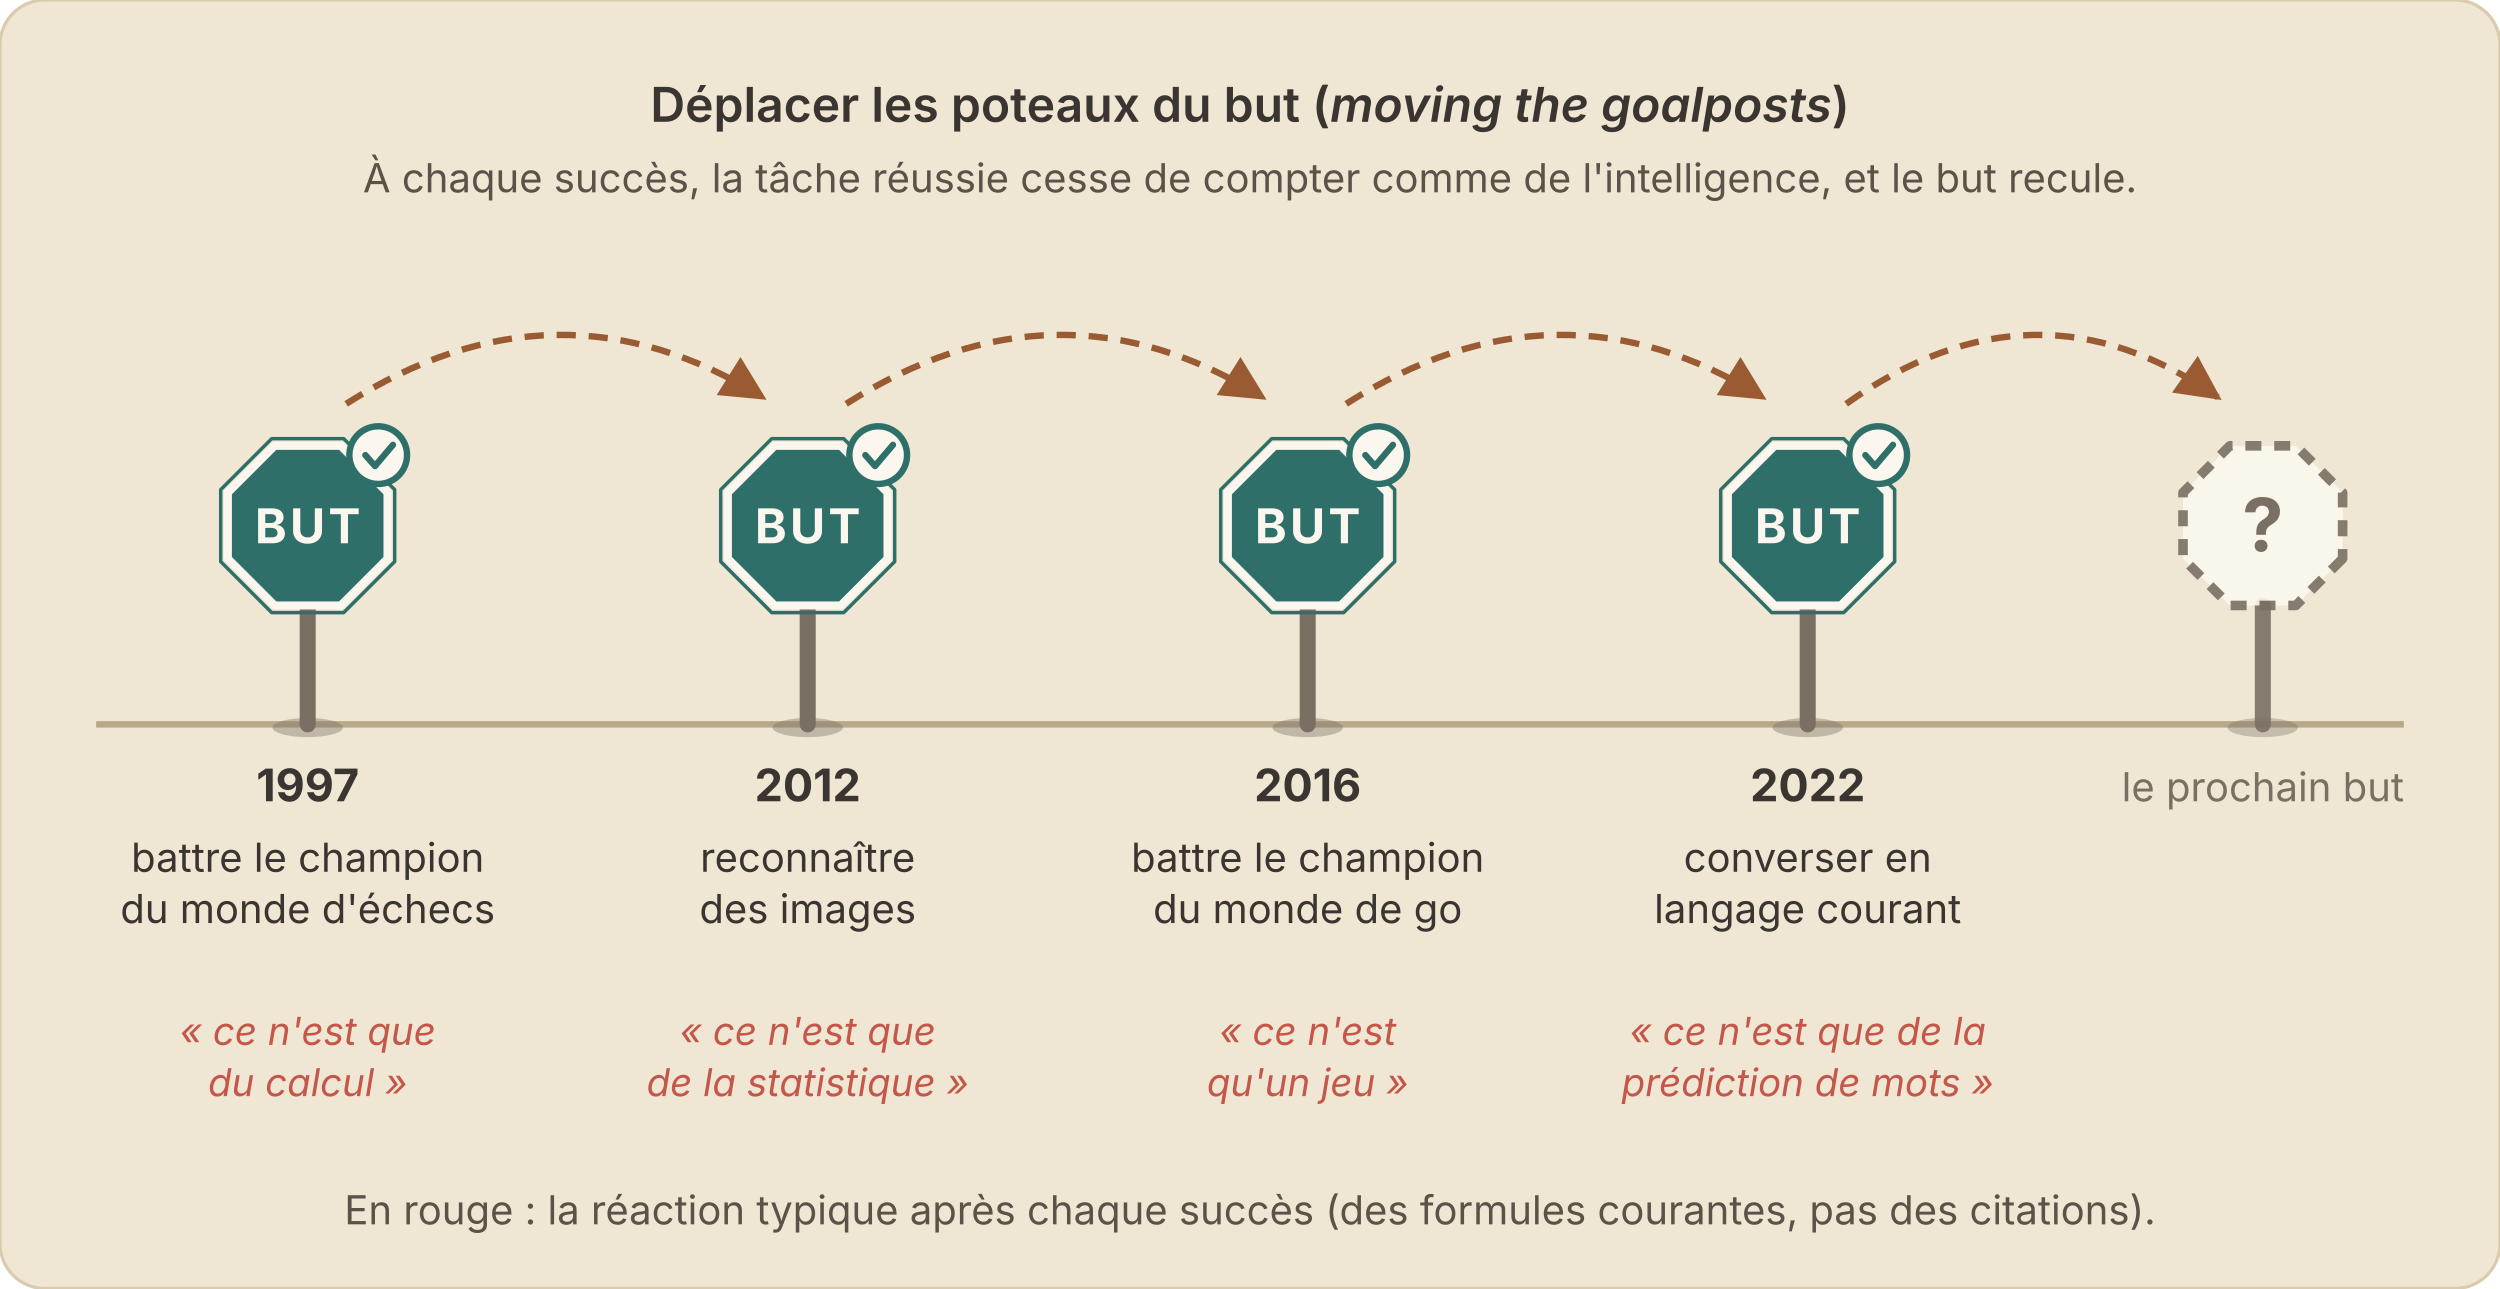
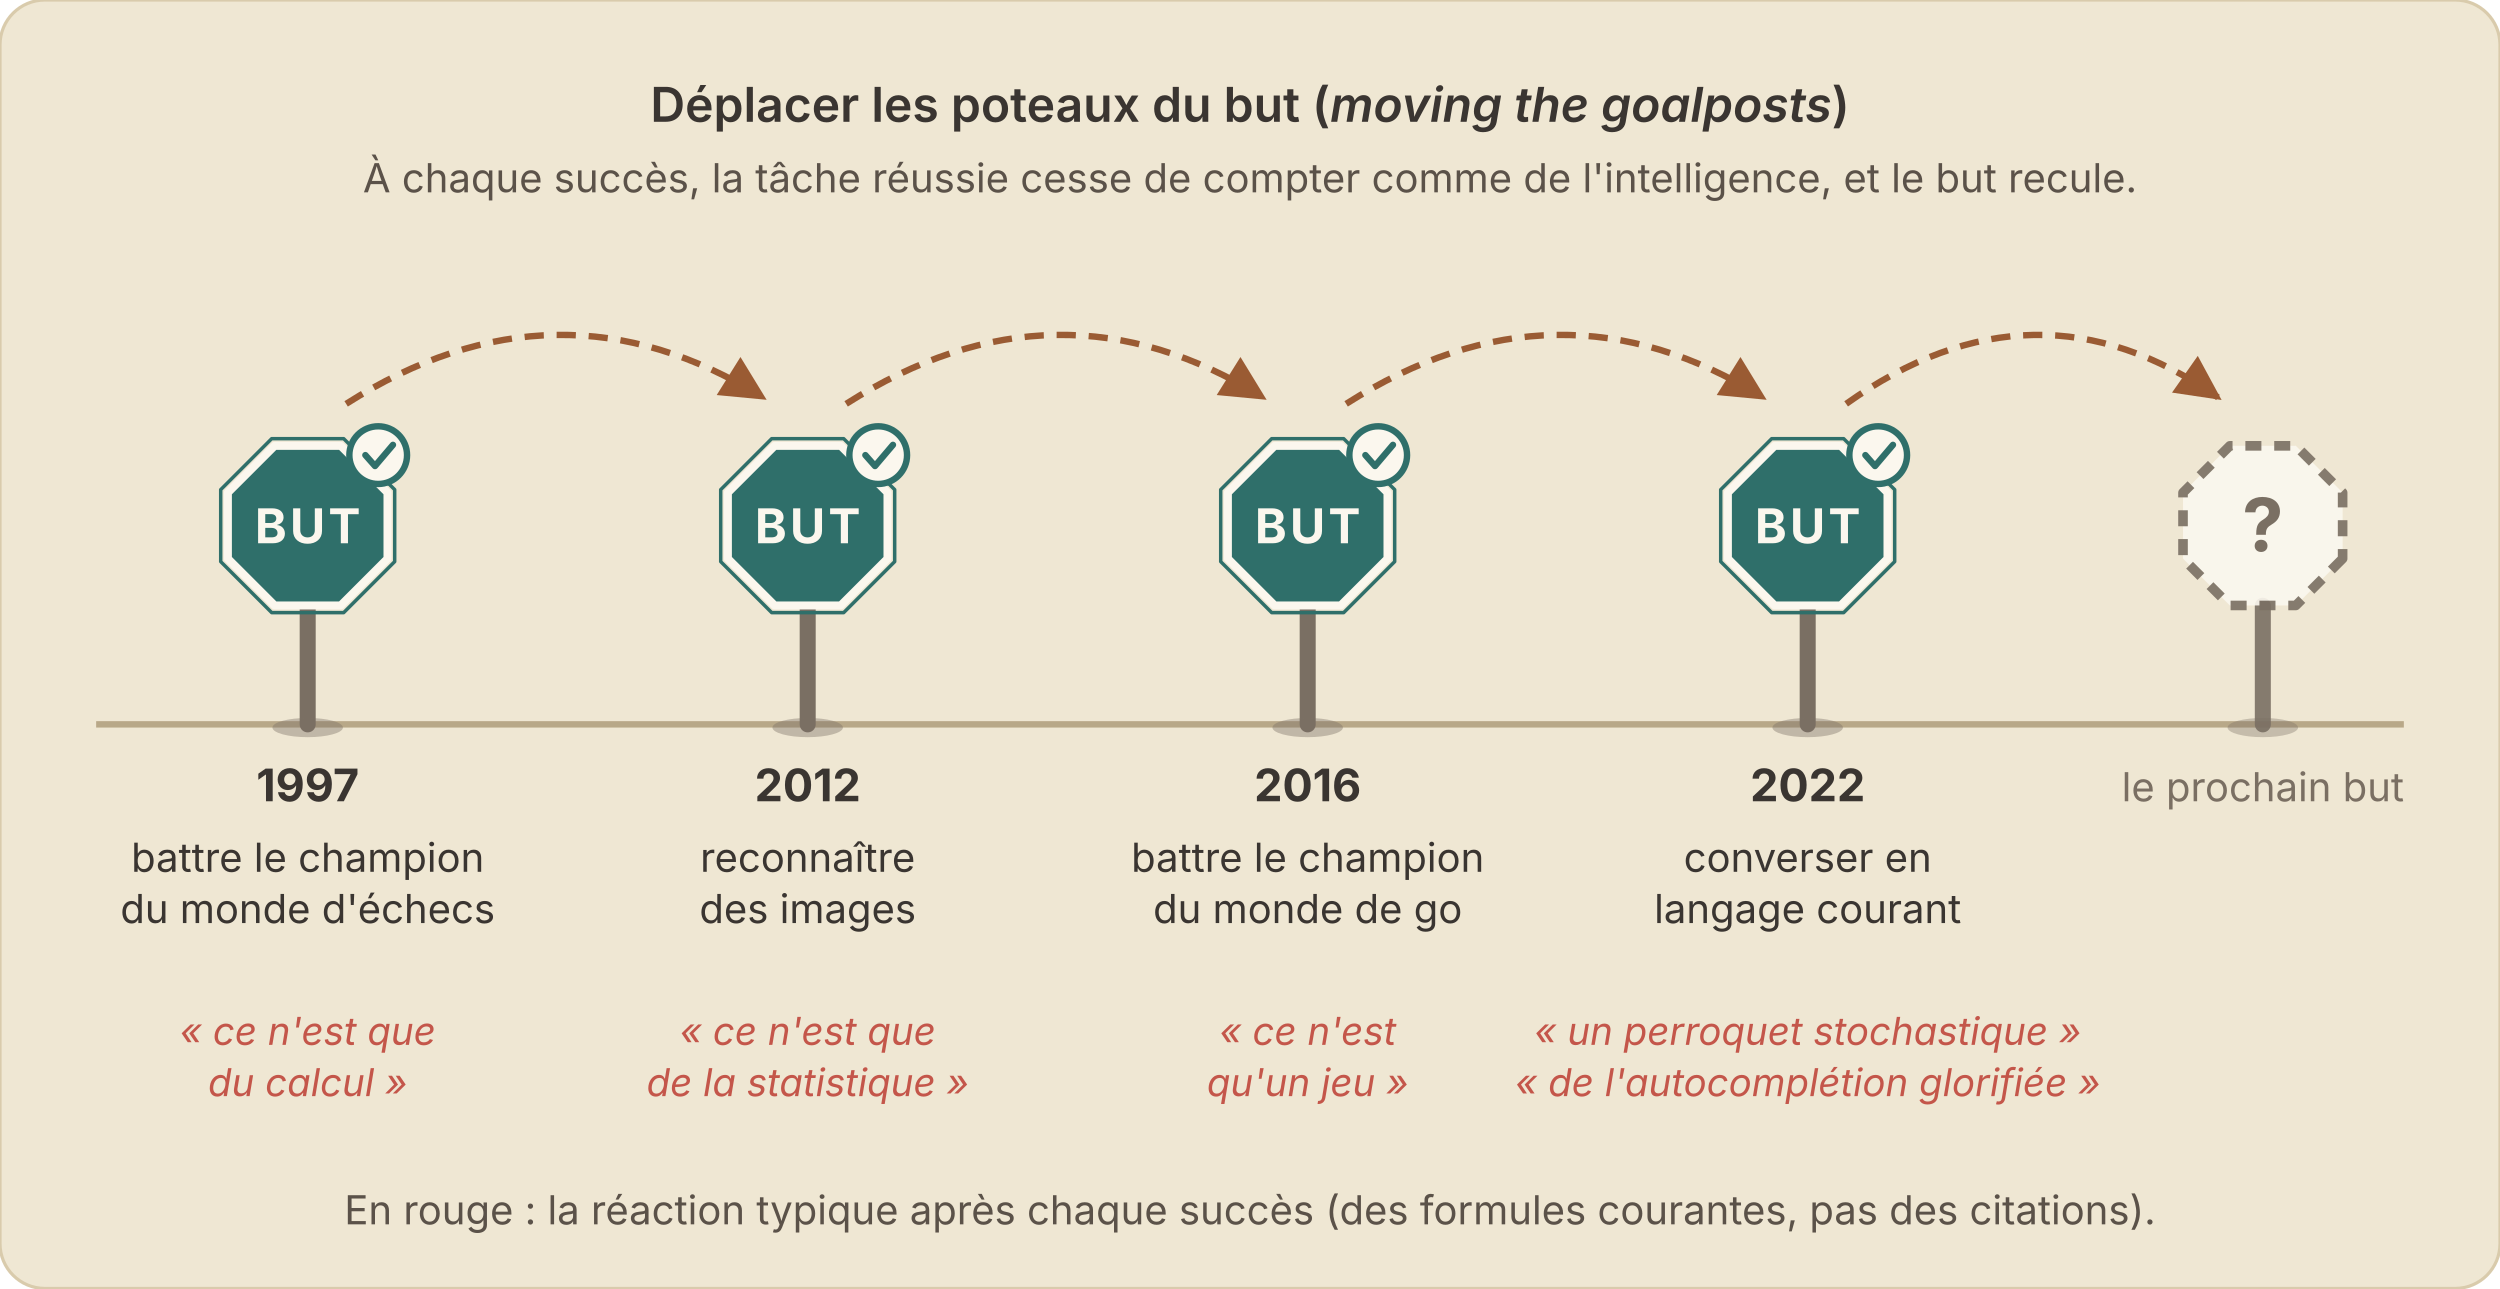
<svg xmlns="http://www.w3.org/2000/svg" viewBox="0 0 780 402" role="img" font-family="system-ui, -apple-system, sans-serif">
  <defs>
    <marker id="pointe" viewBox="0 0 10 10" refX="9" refY="5" markerWidth="7" markerHeight="7" orient="auto">
      <path d="M0 0 L10 5 L0 10 z" fill="#9a5b33" />
    </marker>
  </defs>
  <rect x="0" y="0" width="780" height="402" rx="14" fill="#efe7d3" stroke="#d9cbac" />
  <text x="390.0" y="38" font-size="15" fill="#3a3531" text-anchor="middle" font-weight="600">Déplacer les poteaux du but (<tspan font-style="italic">moving the goalposts</tspan>)</text>
  <text x="390.0" y="60" font-size="12.5" fill="#5b5249" text-anchor="middle">À chaque succès, la tâche réussie cesse de compter comme de l'intelligence, et le but recule.</text>
  <line x1="30" y1="226" x2="750" y2="226" stroke="#b8a888" stroke-width="2" />
  <path d="M108 126 Q174.0 84 238 124" fill="none" stroke="#9a5b33" stroke-width="2" stroke-dasharray="6 4" marker-end="url(#pointe)" />
  <path d="M264 126 Q330.0 84 394 124" fill="none" stroke="#9a5b33" stroke-width="2" stroke-dasharray="6 4" marker-end="url(#pointe)" />
  <path d="M420 126 Q486.0 84 550 124" fill="none" stroke="#9a5b33" stroke-width="2" stroke-dasharray="6 4" marker-end="url(#pointe)" />
  <path d="M576 126 Q635.0 84 692 124" fill="none" stroke="#9a5b33" stroke-width="2" stroke-dasharray="6 4" marker-end="url(#pointe)" />
  <line x1="96" y1="226" x2="96" y2="189" stroke="#7a6f63" stroke-width="5" stroke-linecap="round" opacity="1.0" />
  <ellipse cx="96" cy="227" rx="11" ry="3" fill="#7a6f63" opacity="0.4" />
  <polygon points="120.9,174.3 106.3,188.9 85.7,188.9 71.1,174.3 71.1,153.7 85.7,139.1 106.3,139.1 120.9,153.7" fill="#2f6f6a" stroke="#fbf7ee" stroke-width="2.5" stroke-linejoin="round" />
  <polygon points="120.9,174.3 106.3,188.9 85.7,188.9 71.1,174.3 71.1,153.7 85.7,139.1 106.3,139.1 120.9,153.7" fill="none" stroke="#2f6f6a" stroke-width="1" stroke-linejoin="round" transform="translate(96 164) scale(1.09) translate(-96 -164)" />
  <text x="96" y="169.5" font-size="15" fill="#fbf7ee" text-anchor="middle" font-weight="700" letter-spacing="1">BUT</text>
  <text x="96" y="250" font-size="14" fill="#3a3531" text-anchor="middle" font-weight="700">1997</text>
  <text x="96" y="272" font-size="12.5" fill="#3a3531" text-anchor="middle">battre le champion</text>
  <text x="96" y="288" font-size="12.5" fill="#3a3531" text-anchor="middle">du monde d'échecs</text>
  <circle cx="118" cy="142" r="9" fill="#fbf7ee" stroke="#2f6f6a" stroke-width="2" />
  <path d="M114 142 l3 3.4 l5.6 -6.6" fill="none" stroke="#2f6f6a" stroke-width="2" stroke-linecap="round" stroke-linejoin="round" />
  <text x="96" y="326" font-size="12" fill="#c4564a" text-anchor="middle" font-style="italic">« ce n'est que</text>
  <text x="96" y="342" font-size="12" fill="#c4564a" text-anchor="middle" font-style="italic">du calcul »</text>
  <line x1="252" y1="226" x2="252" y2="189" stroke="#7a6f63" stroke-width="5" stroke-linecap="round" opacity="1.0" />
  <ellipse cx="252" cy="227" rx="11" ry="3" fill="#7a6f63" opacity="0.4" />
  <polygon points="276.9,174.3 262.3,188.9 241.7,188.9 227.1,174.3 227.1,153.7 241.7,139.1 262.3,139.1 276.9,153.7" fill="#2f6f6a" stroke="#fbf7ee" stroke-width="2.5" stroke-linejoin="round" />
  <polygon points="276.9,174.3 262.3,188.9 241.7,188.9 227.1,174.3 227.1,153.7 241.7,139.1 262.3,139.1 276.9,153.7" fill="none" stroke="#2f6f6a" stroke-width="1" stroke-linejoin="round" transform="translate(252 164) scale(1.09) translate(-252 -164)" />
  <text x="252" y="169.5" font-size="15" fill="#fbf7ee" text-anchor="middle" font-weight="700" letter-spacing="1">BUT</text>
  <text x="252" y="250" font-size="14" fill="#3a3531" text-anchor="middle" font-weight="700">2012</text>
  <text x="252" y="272" font-size="12.5" fill="#3a3531" text-anchor="middle">reconnaître</text>
  <text x="252" y="288" font-size="12.5" fill="#3a3531" text-anchor="middle">des images</text>
  <circle cx="274" cy="142" r="9" fill="#fbf7ee" stroke="#2f6f6a" stroke-width="2" />
  <path d="M270 142 l3 3.4 l5.6 -6.6" fill="none" stroke="#2f6f6a" stroke-width="2" stroke-linecap="round" stroke-linejoin="round" />
  <text x="252" y="326" font-size="12" fill="#c4564a" text-anchor="middle" font-style="italic">« ce n'est que</text>
  <text x="252" y="342" font-size="12" fill="#c4564a" text-anchor="middle" font-style="italic">de la statistique »</text>
  <line x1="408" y1="226" x2="408" y2="189" stroke="#7a6f63" stroke-width="5" stroke-linecap="round" opacity="1.0" />
  <ellipse cx="408" cy="227" rx="11" ry="3" fill="#7a6f63" opacity="0.4" />
  <polygon points="432.9,174.3 418.3,188.9 397.7,188.9 383.1,174.3 383.1,153.7 397.7,139.1 418.3,139.1 432.9,153.7" fill="#2f6f6a" stroke="#fbf7ee" stroke-width="2.5" stroke-linejoin="round" />
  <polygon points="432.9,174.3 418.3,188.9 397.7,188.9 383.1,174.3 383.1,153.7 397.7,139.1 418.3,139.1 432.9,153.7" fill="none" stroke="#2f6f6a" stroke-width="1" stroke-linejoin="round" transform="translate(408 164) scale(1.09) translate(-408 -164)" />
  <text x="408" y="169.5" font-size="15" fill="#fbf7ee" text-anchor="middle" font-weight="700" letter-spacing="1">BUT</text>
  <text x="408" y="250" font-size="14" fill="#3a3531" text-anchor="middle" font-weight="700">2016</text>
  <text x="408" y="272" font-size="12.5" fill="#3a3531" text-anchor="middle">battre le champion</text>
  <text x="408" y="288" font-size="12.5" fill="#3a3531" text-anchor="middle">du monde de go</text>
  <circle cx="430" cy="142" r="9" fill="#fbf7ee" stroke="#2f6f6a" stroke-width="2" />
  <path d="M426 142 l3 3.4 l5.6 -6.6" fill="none" stroke="#2f6f6a" stroke-width="2" stroke-linecap="round" stroke-linejoin="round" />
  <text x="408" y="326" font-size="12" fill="#c4564a" text-anchor="middle" font-style="italic">« ce n'est</text>
  <text x="408" y="342" font-size="12" fill="#c4564a" text-anchor="middle" font-style="italic">qu'un jeu »</text>
  <line x1="564" y1="226" x2="564" y2="189" stroke="#7a6f63" stroke-width="5" stroke-linecap="round" opacity="1.0" />
  <ellipse cx="564" cy="227" rx="11" ry="3" fill="#7a6f63" opacity="0.4" />
  <polygon points="588.9,174.3 574.3,188.9 553.7,188.9 539.1,174.3 539.1,153.7 553.7,139.1 574.3,139.1 588.9,153.7" fill="#2f6f6a" stroke="#fbf7ee" stroke-width="2.5" stroke-linejoin="round" />
  <polygon points="588.9,174.3 574.3,188.9 553.7,188.9 539.1,174.3 539.1,153.7 553.7,139.1 574.3,139.1 588.9,153.7" fill="none" stroke="#2f6f6a" stroke-width="1" stroke-linejoin="round" transform="translate(564 164) scale(1.09) translate(-564 -164)" />
  <text x="564" y="169.5" font-size="15" fill="#fbf7ee" text-anchor="middle" font-weight="700" letter-spacing="1">BUT</text>
  <text x="564" y="250" font-size="14" fill="#3a3531" text-anchor="middle" font-weight="700">2022</text>
  <text x="564" y="272" font-size="12.5" fill="#3a3531" text-anchor="middle">converser en</text>
  <text x="564" y="288" font-size="12.5" fill="#3a3531" text-anchor="middle">langage courant</text>
  <circle cx="586" cy="142" r="9" fill="#fbf7ee" stroke="#2f6f6a" stroke-width="2" />
  <path d="M582 142 l3 3.4 l5.6 -6.6" fill="none" stroke="#2f6f6a" stroke-width="2" stroke-linecap="round" stroke-linejoin="round" />
-   <text x="564" y="326" font-size="12" fill="#c4564a" text-anchor="middle" font-style="italic">« ce n'est que de la</text>
-   <text x="564" y="342" font-size="12" fill="#c4564a" text-anchor="middle" font-style="italic">prédiction de mots »</text>
+   <text x="564" y="326" font-size="12" fill="#c4564a" text-anchor="middle" font-style="italic">« un perroquet stochastique »</text>
+   <text x="564" y="342" font-size="12" fill="#c4564a" text-anchor="middle" font-style="italic">« de l'autocomplétion glorifiée »</text>
  <line x1="706" y1="226" x2="706" y2="189" stroke="#7a6f63" stroke-width="5" stroke-linecap="round" opacity="0.9" />
  <ellipse cx="706" cy="227" rx="11" ry="3" fill="#7a6f63" opacity="0.36" />
  <polygon points="730.9,174.3 716.3,188.9 695.7,188.9 681.1,174.3 681.1,153.7 695.7,139.1 716.3,139.1 730.9,153.7" fill="#fbf7ee" stroke="#7a6f63" stroke-width="3" stroke-dasharray="5 4" stroke-linejoin="round" opacity="0.9" />
  <text x="706" y="172" font-size="23" fill="#7a6f63" text-anchor="middle" font-weight="700">?</text>
  <text x="706" y="250" font-size="12.5" fill="#7a6f63" text-anchor="middle">le prochain but</text>
  <text x="390.0" y="382" font-size="12.5" fill="#5b5249" text-anchor="middle">En rouge : la réaction typique après chaque succès (des formules courantes, pas des citations).</text>
</svg>
